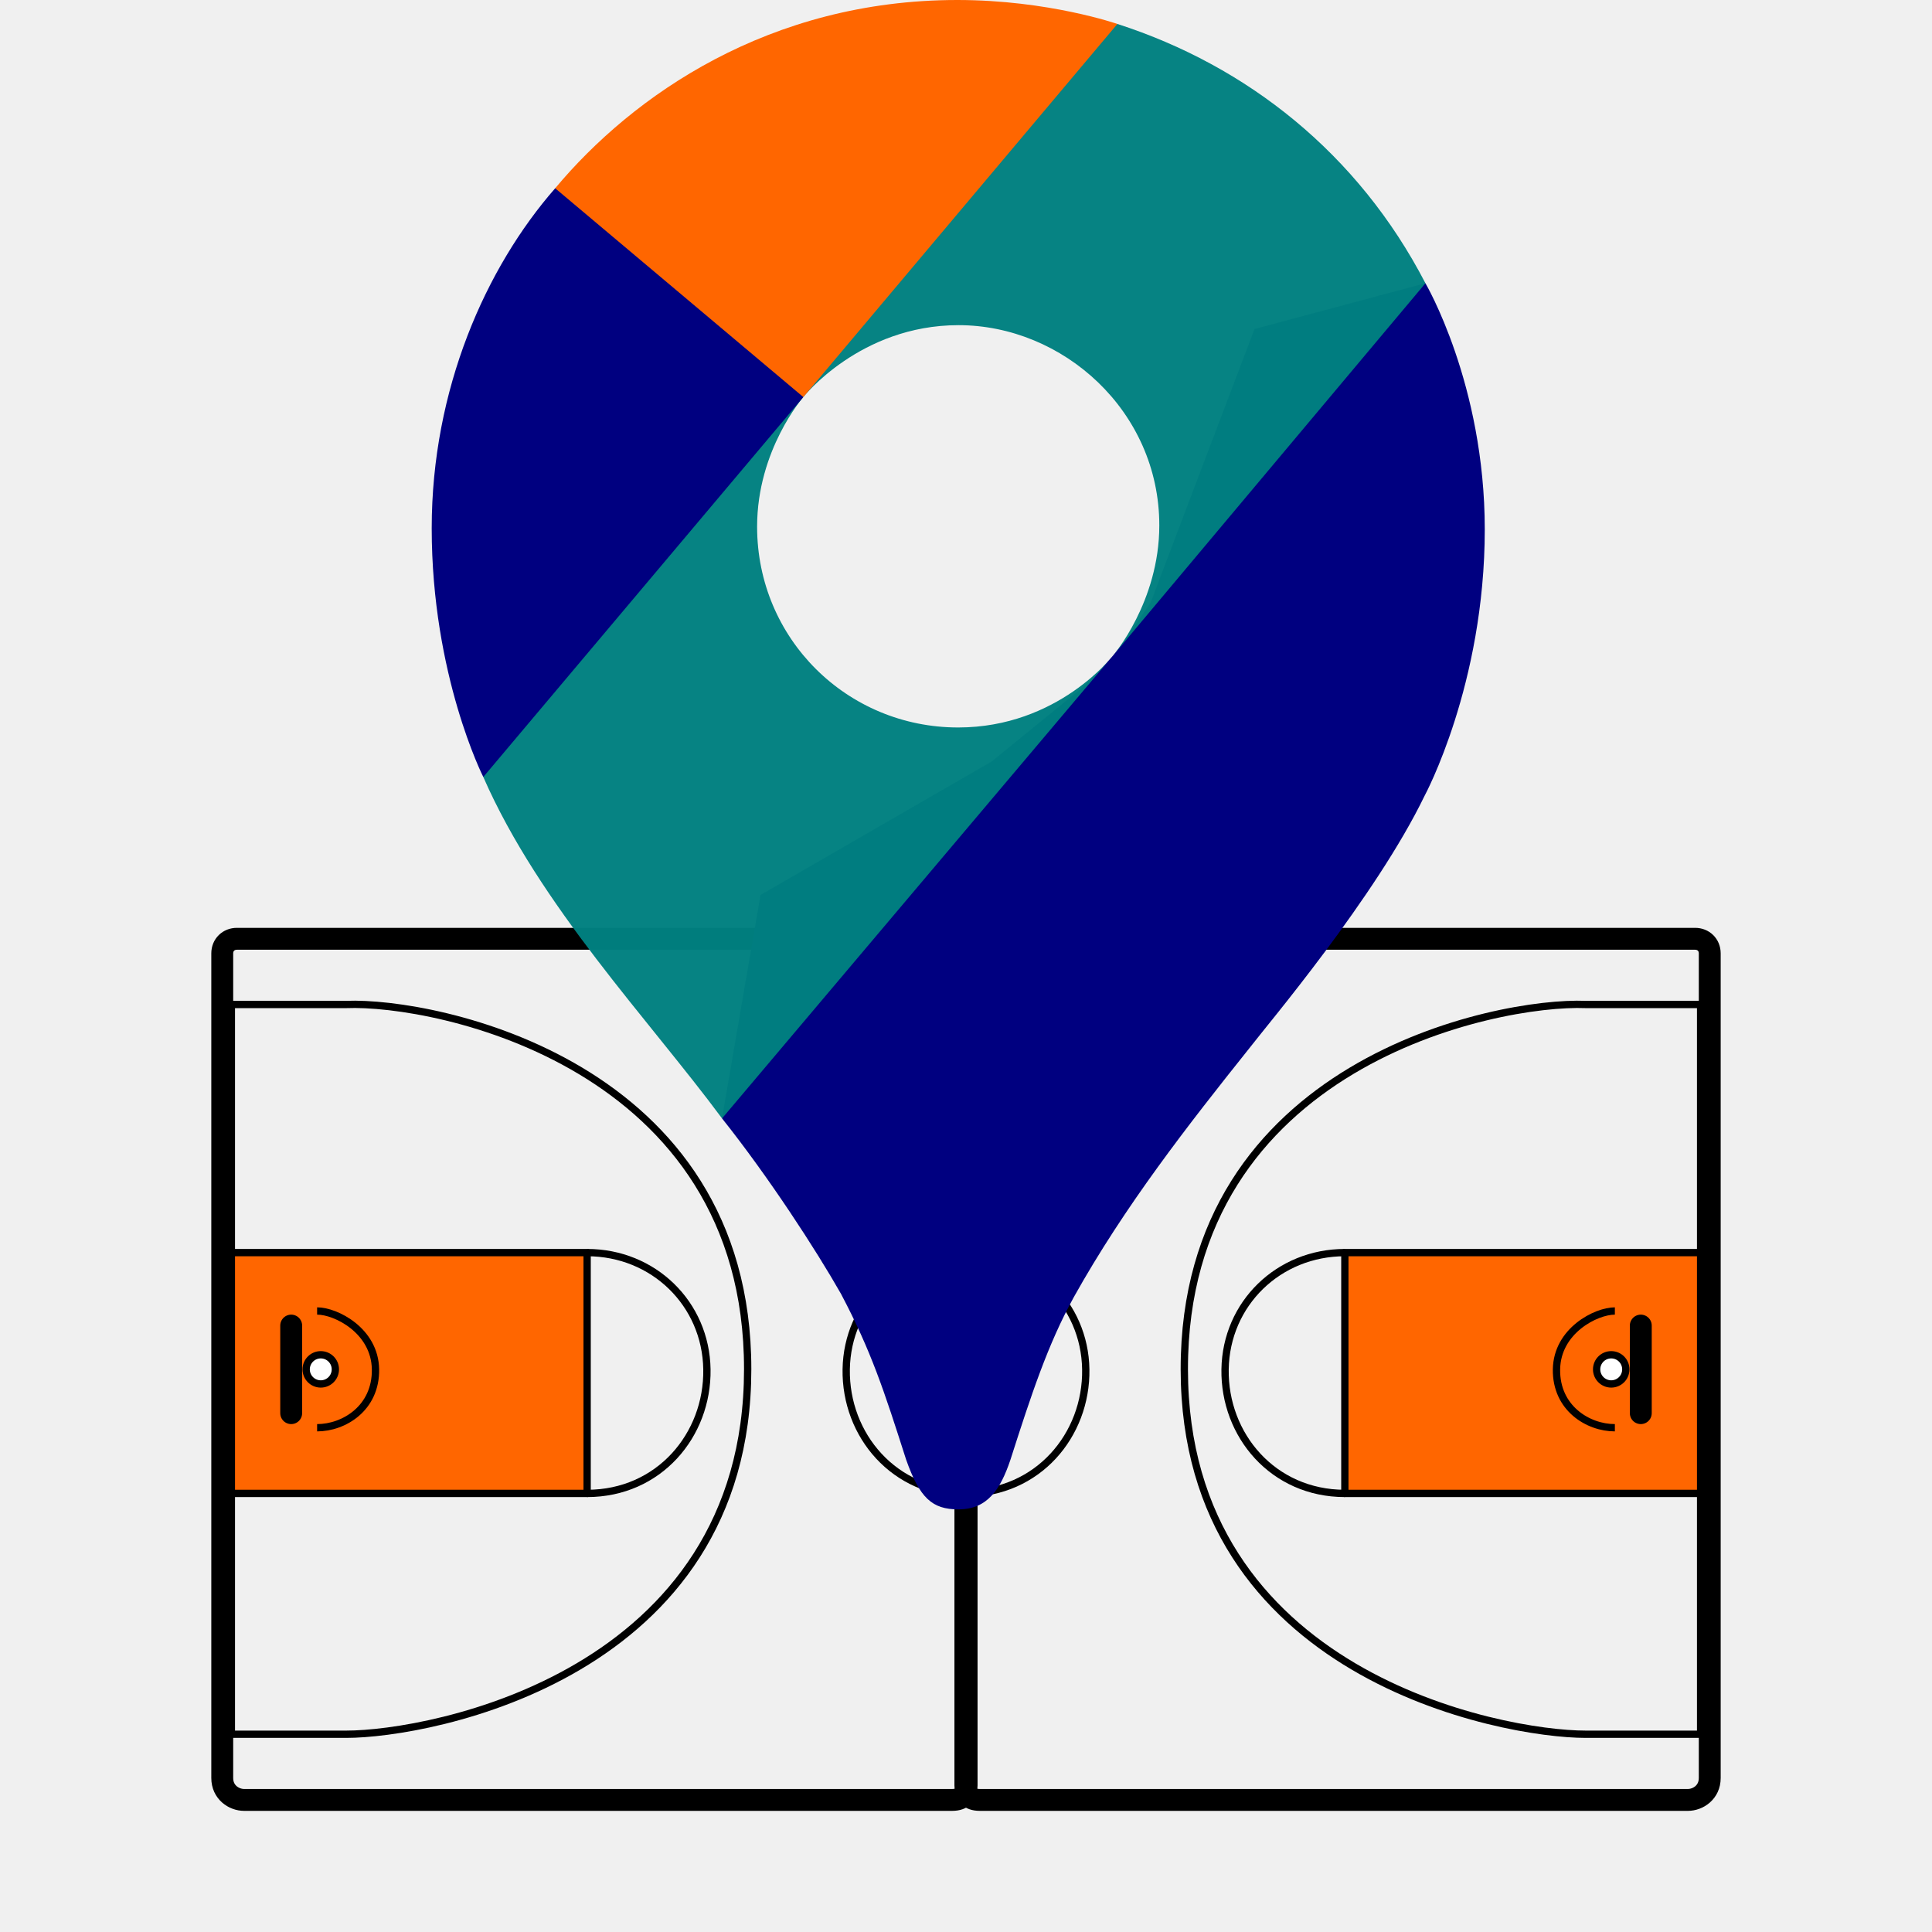
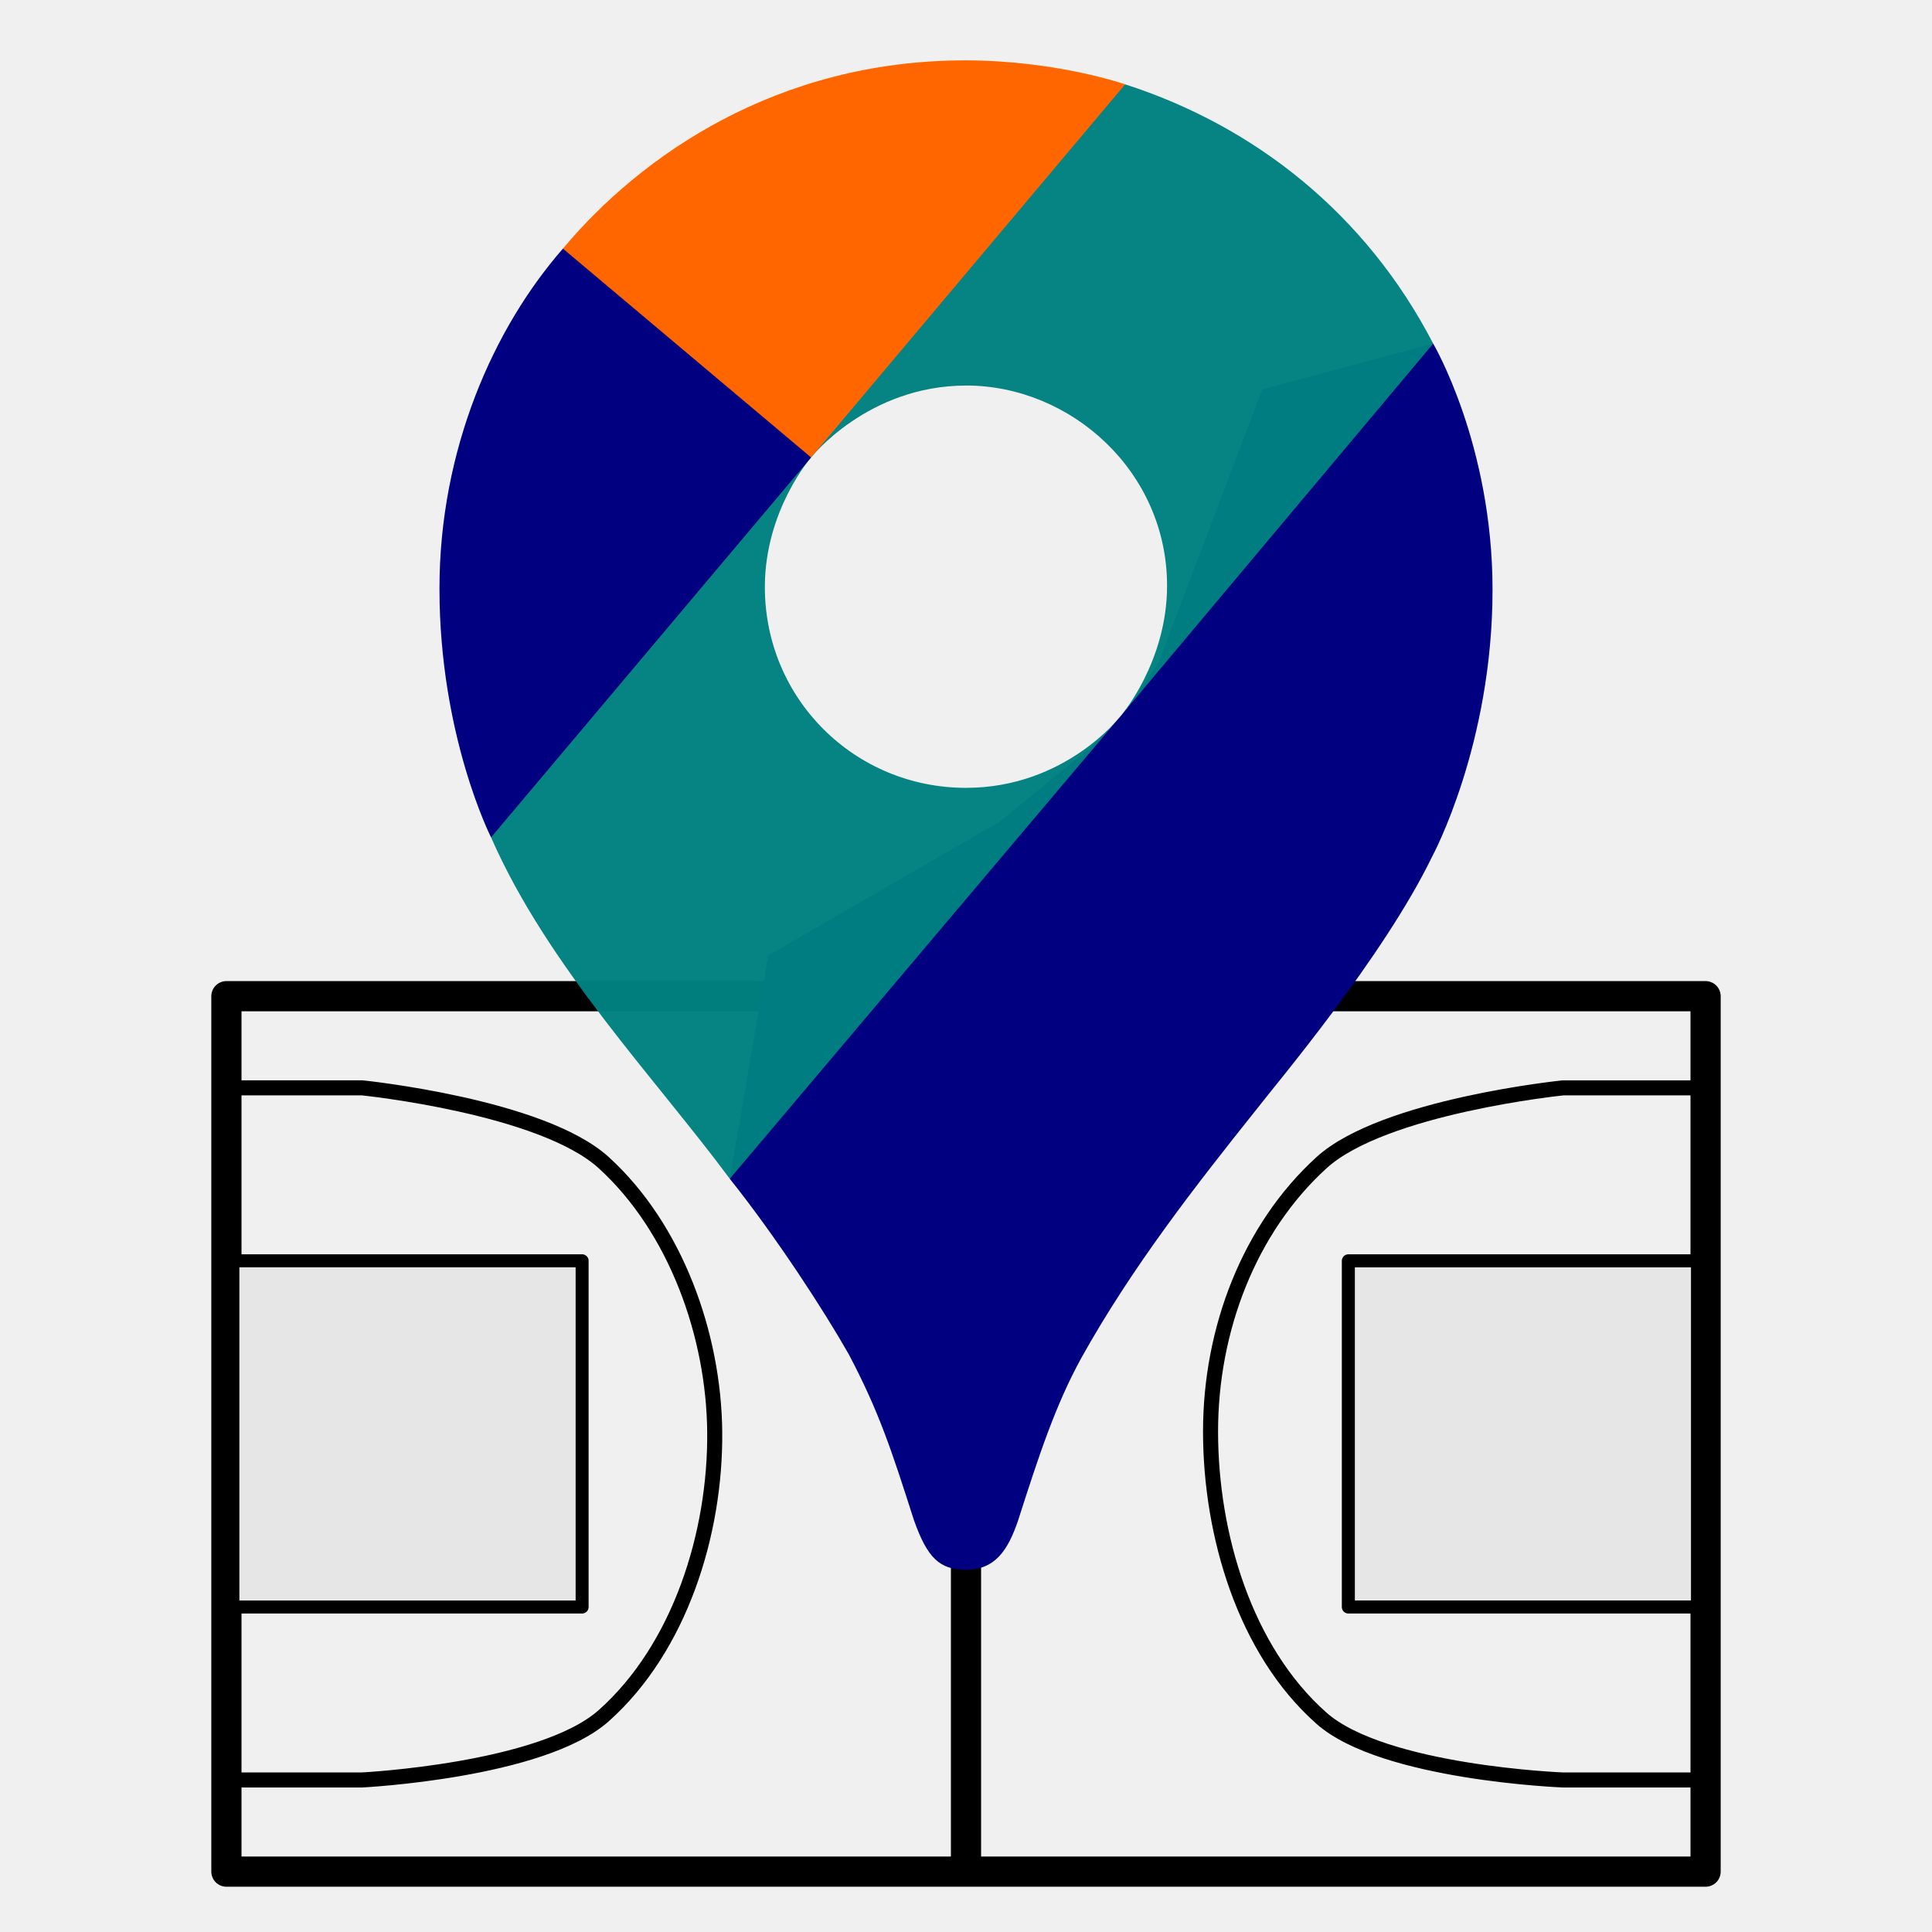
- <svg xmlns="http://www.w3.org/2000/svg" xmlns:xlink="http://www.w3.org/1999/xlink" data-name="Layer 1" viewBox="0 0 128 128">
-   <defs>
-     <path id="a" fill="none" stroke-linejoin="round" stroke-width="3" d="M5 16v97c0 1.509.765 2 2 2h114c1.306 0 2-.757 2-2V15c0-1.123-.82-2-2-2H8c-1.959 0-3 1.603-3 3Z" />
-     <path id="b" fill="#f60" stroke-linecap="round" stroke-linejoin="round" d="M47 14v49h33V14Z" />
-     <path id="c" fill="none" stroke-linecap="round" stroke-width="3" d="M58 22.448h12" />
-     <path id="d" fill="none" d="M14 14.25V30c0 11.49 8.078 54.972 50 55 41.922.028 50.492-42.784 50-55V14.25Z" />
-     <path id="e" fill="none" d="M47 63c0 9.834 7.982 16.55 17 16.414 9.018-.137 16-7.342 16-16.414M56 26c0 3.69 2.697 8.08 8 8 5.303-.08 8-5.415 8-8m-25 88.916c0-9.834 7.982-16.55 17-16.414 9.018.137 16 7.342 16 16.414" />
-   </defs>
-   <g stroke="#000">
-     <g transform="rotate(-90 65.053 56.614) scale(.48349)">
-       <use xlink:href="#a" stroke-linejoin="round" stroke-width="3" />
-       <use xlink:href="#b" stroke-linecap="round" stroke-linejoin="round" />
-       <use xlink:href="#c" stroke-linecap="round" stroke-width="3" />
-       <circle cx="64" cy="26.5" r="2" fill="#fff" stroke-linecap="round" stroke-linejoin="round" />
-       <use xlink:href="#d" />
-       <use xlink:href="#e" />
-     </g>
-     <g transform="matrix(0 -.48349 -.48349 0 119.56 121.667)">
-       <use xlink:href="#a" stroke-linejoin="round" stroke-width="3" />
-       <use xlink:href="#b" stroke-linecap="round" stroke-linejoin="round" />
-       <use xlink:href="#c" stroke-linecap="round" stroke-width="3" />
-       <circle cx="64" cy="26.5" r="2" fill="#fff" stroke-linecap="round" stroke-linejoin="round" />
-       <use xlink:href="#d" />
-       <use xlink:href="#e" />
-     </g>
-   </g>
-   <path fill="navy" d="M47.837 74.098c3.092 3.88 6.235 8.724 7.88 11.622 2.01 3.81 2.848 6.396 4.317 10.987.9 2.538 1.715 3.293 3.464 3.293 1.907 0 2.772-1.287 3.444-3.281 1.389-4.336 2.476-7.645 4.196-10.772 3.371-6.04 7.563-11.402 11.678-16.554 1.116-1.46 8.322-9.96 11.566-16.668 0 0 3.988-7.367 3.988-17.656 0-9.625-3.931-16.303-3.931-16.303l-11.323 3.033-6.876 18.113-1.7 2.495-.34.453-.454.567-.794.907-1.134 1.134-6.123 4.99-15.307 8.837z" />
-   <path fill="teal" fill-opacity=".973" d="M32.02 51.478c3.737 8.533 10.939 16.034 15.817 22.62l25.909-30.67s-3.646 4.769-10.262 4.769c-7.371 0-13.324-5.887-13.324-13.305 0-5.09 3.063-8.586 3.063-8.586l-17.575 4.709Z" />
-   <path fill="teal" fill-opacity=".973" d="M74.029 1.587c8.6 2.77 15.96 8.594 20.41 17.179L73.746 43.427s3.061-3.557 3.061-8.617c0-7.594-6.395-13.267-13.304-13.267-6.53 0-10.28 4.763-10.28 4.763V10.772z" />
-   <path fill="#f60" d="M36.782 12.473C41.918 6.328 50.958 0 63.427 0 69.472 0 74.03 1.587 74.03 1.587L53.223 26.306h-14.74Z" />
-   <path fill="navy" d="M32.02 51.478s-3.418-6.73-3.418-16.48c0-9.217 3.584-17.273 8.18-22.525l16.44 13.833z" />
+ <svg xmlns="http://www.w3.org/2000/svg" viewBox="0 0 128 128">
+   <path style="fill:none;fill-opacity:1;stroke:#000;stroke-width:2;stroke-linecap:round;stroke-linejoin:round;stroke-dasharray:none;stroke-opacity:1" d="M15 66h98v58H15zM64 124V67" />
+   <path fill="navy" d="M48.351 78.098c3.092 3.88 6.235 8.724 7.88 11.622 2.01 3.81 2.848 6.396 4.317 10.987.9 2.538 1.715 3.293 3.464 3.293 1.907 0 2.772-1.287 3.444-3.281 1.389-4.336 2.476-7.645 4.196-10.772 3.371-6.04 7.563-11.402 11.678-16.554 1.116-1.46 8.322-9.96 11.566-16.668 0 0 3.988-7.367 3.988-17.656 0-9.625-3.931-16.303-3.931-16.303L83.63 25.799l-6.876 18.113-1.7 2.495-.34.453-.454.567-.794.907-1.134 1.134-6.123 4.99-15.307 8.837z" />
+   <path fill="teal" fill-opacity=".973" d="M32.534 55.478c3.737 8.533 10.939 16.034 15.817 22.62l25.909-30.67s-3.646 4.769-10.262 4.769c-7.371 0-13.324-5.887-13.324-13.305 0-5.09 3.063-8.586 3.063-8.586l-17.575 4.709z" />
+   <path fill="teal" fill-opacity=".973" d="M74.543 5.587c8.6 2.77 15.96 8.594 20.41 17.179L74.26 47.427s3.061-3.557 3.061-8.617c0-7.594-6.395-13.267-13.304-13.267-6.53 0-10.28 4.763-10.28 4.763V14.772z" />
+   <path fill="#f60" d="M37.296 16.473C42.432 10.328 51.472 4 63.941 4c6.045 0 10.603 1.587 10.603 1.587L53.737 30.306h-14.74z" />
+   <path fill="navy" d="M32.534 55.478s-3.418-6.73-3.418-16.48c0-9.217 3.584-17.273 8.18-22.525l16.44 13.833z" />
+   <path style="fill:#e6e6e6;fill-opacity:1;stroke:#000;stroke-width:.859;stroke-linecap:round;stroke-linejoin:round;stroke-dasharray:none;stroke-opacity:1" d="M15.429 83.53h23.138v22.939H15.429z" />
+   <path style="fill:#e6e6e6;fill-opacity:1;stroke:#000;stroke-width:.863;stroke-linecap:round;stroke-linejoin:round;stroke-dasharray:none;stroke-opacity:1" d="M89.331 83.533h23.133v22.935H89.331z" />
+   <path style="fill:none;fill-opacity:1;stroke:#000;stroke-width:.996;stroke-linecap:round;stroke-linejoin:round;stroke-dasharray:none;stroke-opacity:1" d="M15 72.073h9s11.885 1.21 16 4.957c4.773 4.347 7.294 11.42 7.352 17.846.06 6.718-2.31 14.304-7.352 18.792-4.11 3.657-16 4.258-16 4.258h-9M112.553 72.074h-9s-11.884 1.21-16 4.957c-4.773 4.346-7.36 11.034-7.351 17.845.007 6.771 2.253 14.456 7.351 18.962 4.112 3.633 16 4.089 16 4.089h9" />
</svg>
